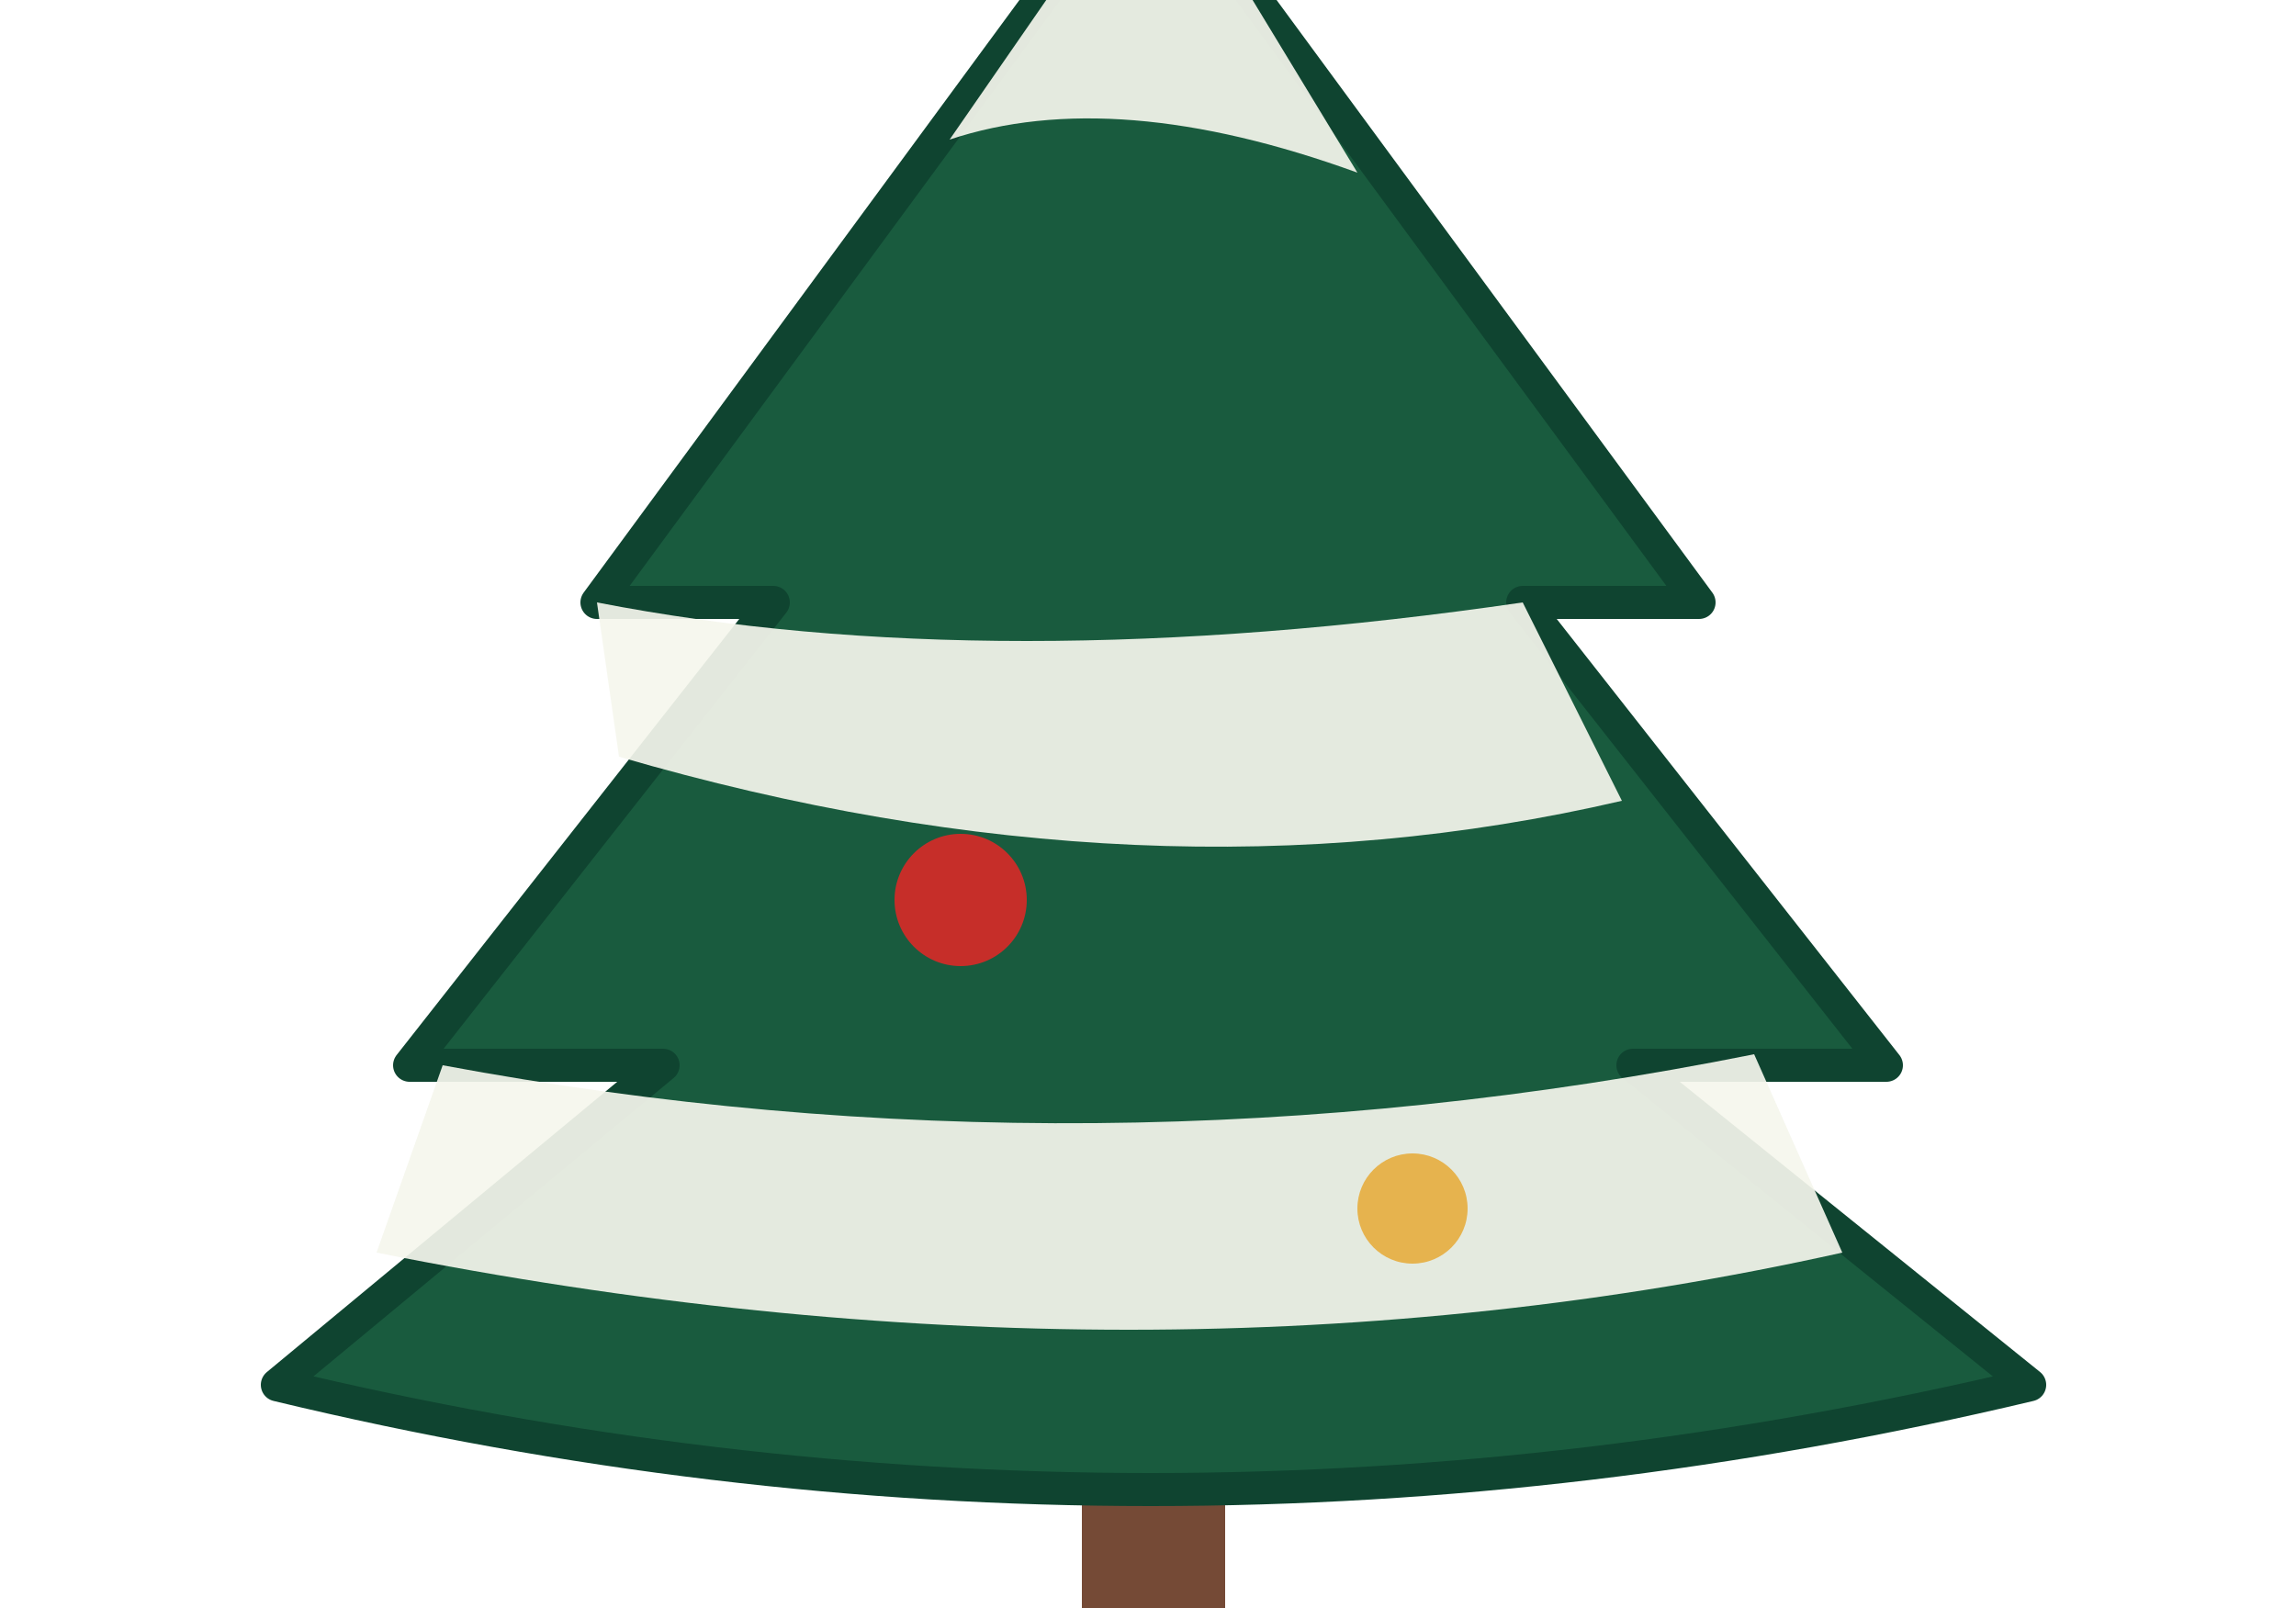
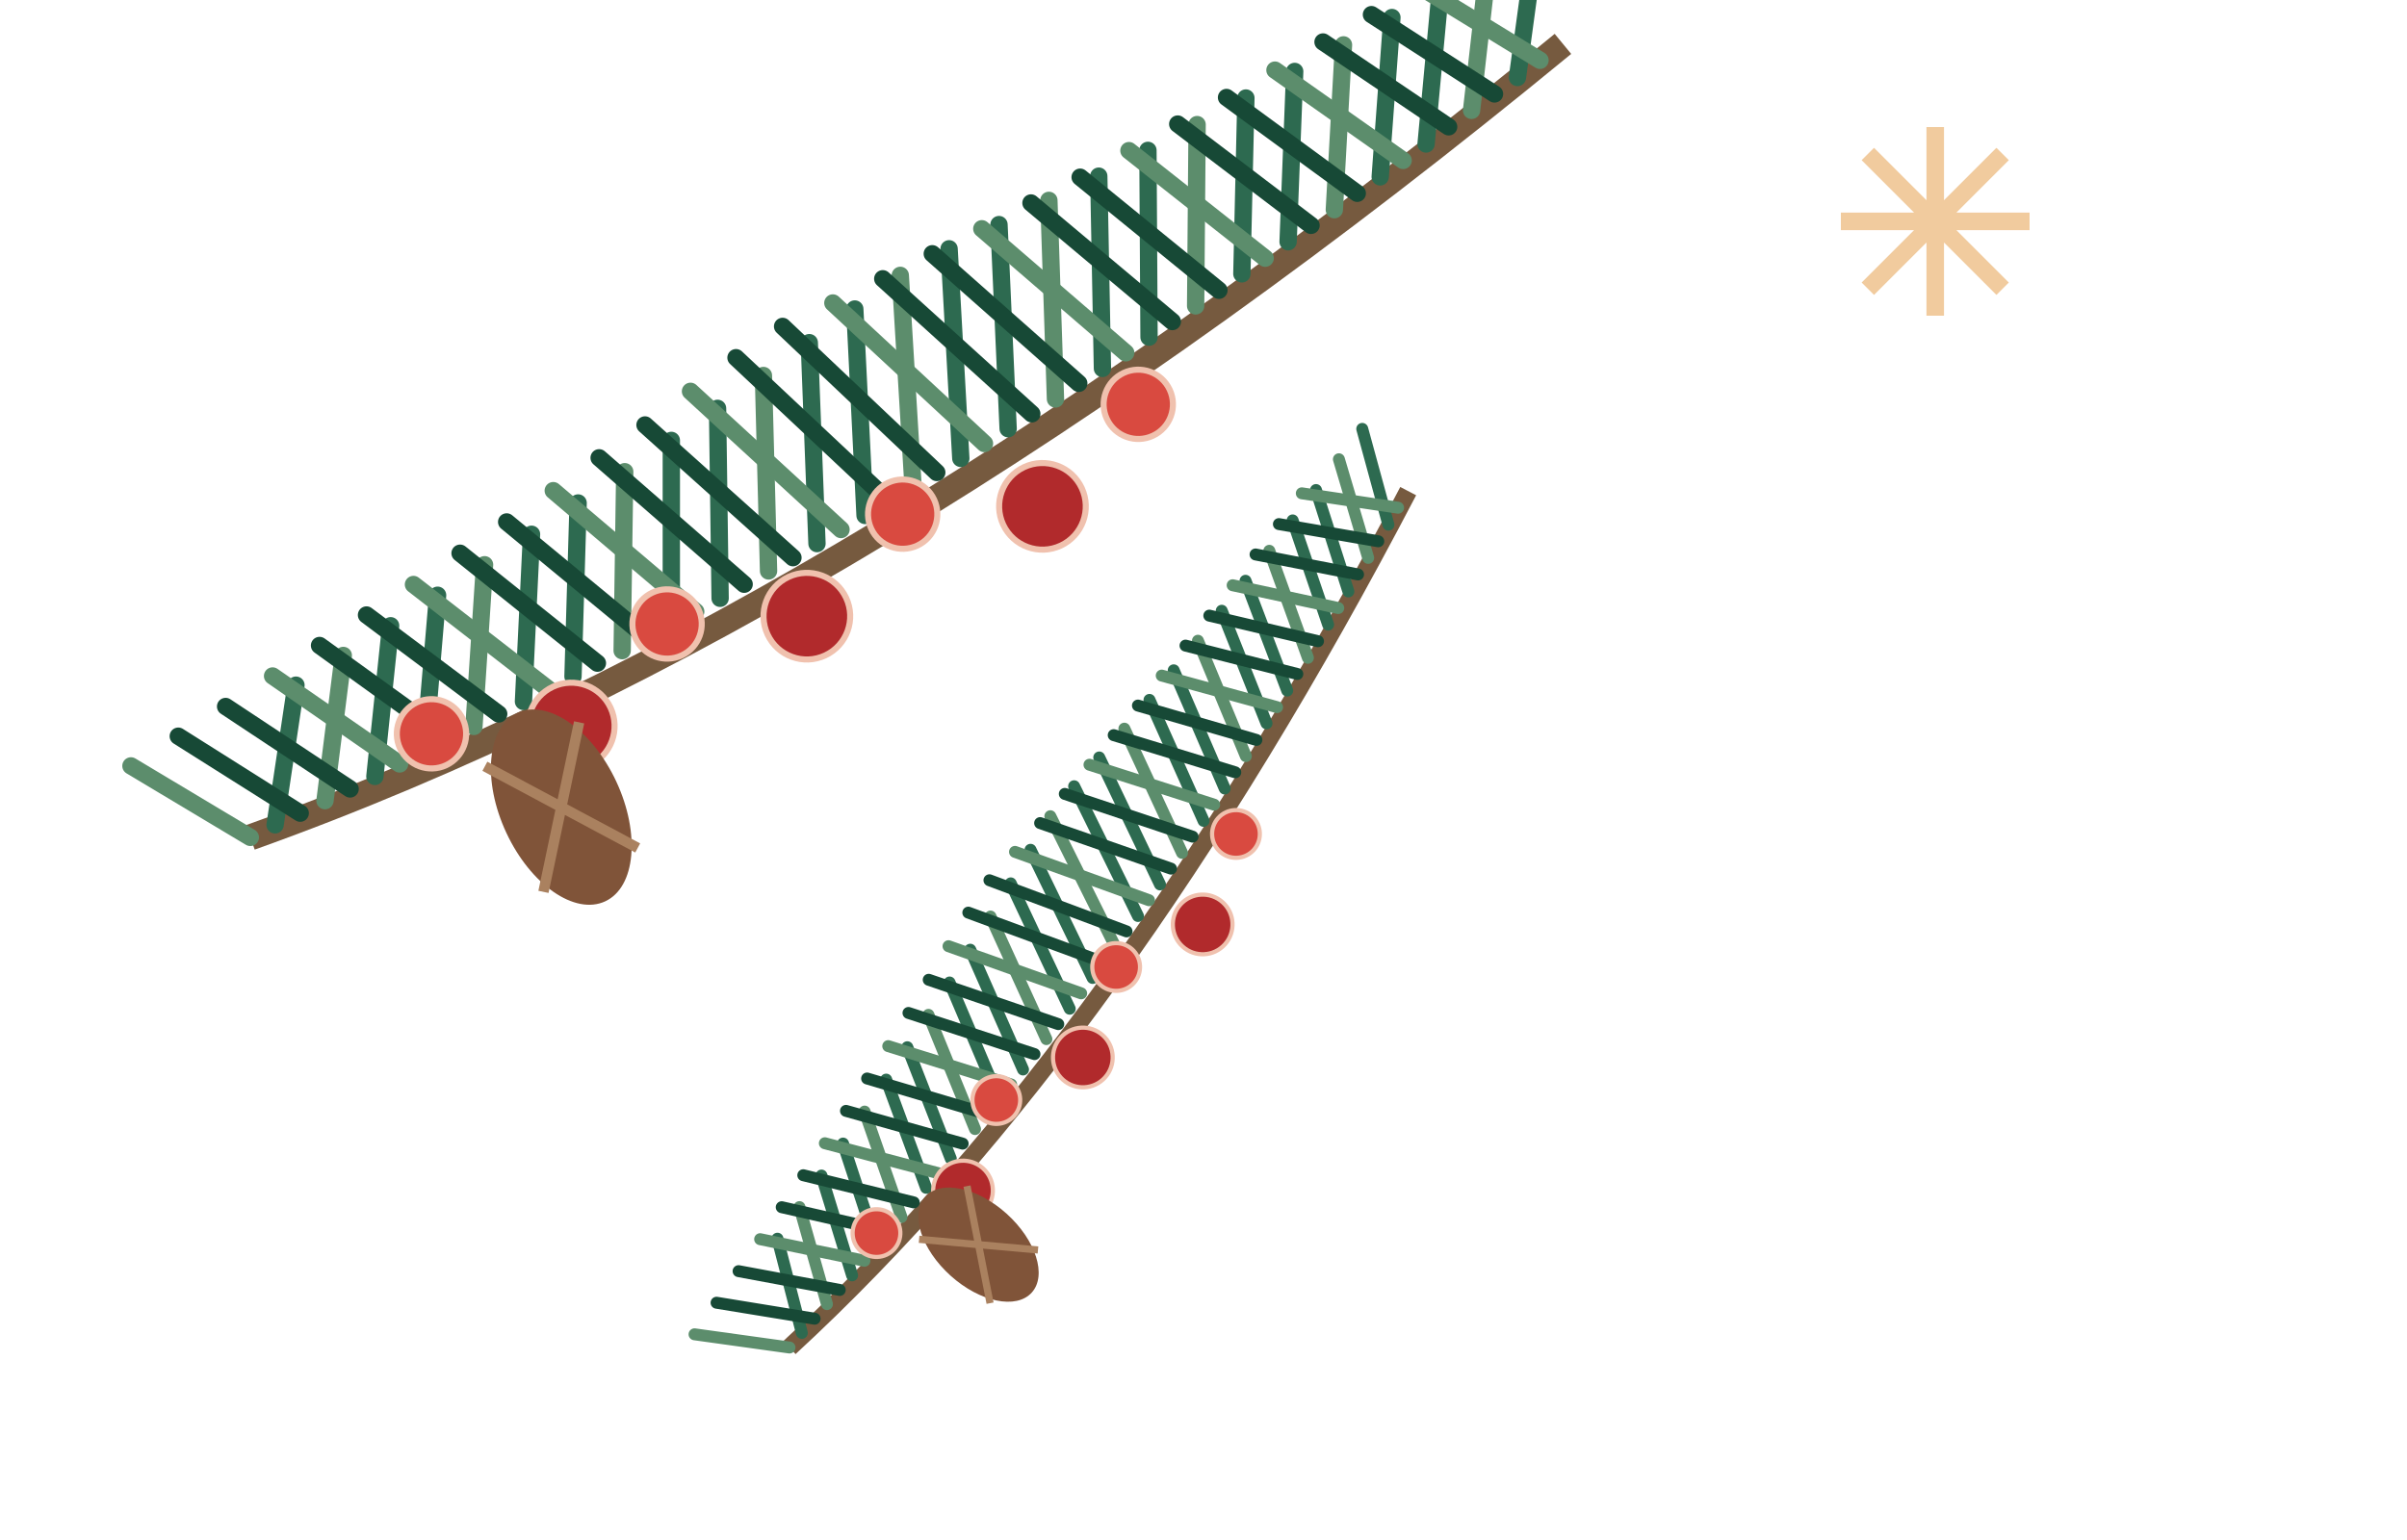
- <svg xmlns="http://www.w3.org/2000/svg" width="150" height="105" viewBox="0 0 150 105" role="img">
-   <g transform="translate(75 64)">
-     <g transform="translate(0 20) scale(0.72)">
-       <path d="M-6 0H7V35H-6Z" fill="#754A36" />
-       <path d="M0-130L-50-62L-34-62L-67-20L-44-20L-79 9Q0 28 80 9L44-20L67-20L34-62L50-62Z" fill="#195B3E" stroke="#0F4430" stroke-width="3" stroke-linejoin="round" />
-       <path d="M0-130L-18-104Q-3-109 19-101L2-129ZM-50-62Q-14-55 34-62L43-44Q0-34-48-48ZM-64-20Q-5-9 55-21L63-3Q0 11-70-3Z" fill="#F5F6ED" opacity=".92" />
-       <circle cx="-17" cy="-35" r="6" fill="#C62E29" />
-       <circle cx="24" cy="-7" r="5" fill="#E6B34E" />
-     </g>
+ <svg xmlns="http://www.w3.org/2000/svg" viewBox="0 0 250 160" width="250" height="160">
+   <defs>
+     <linearGradient id="forest" x2=".8" y2="1">
+       <stop stop-color="#397a59" />
+       <stop offset=".6" stop-color="#17543e" />
+       <stop offset="1" stop-color="#0d3b2b" />
+     </linearGradient>
+     <linearGradient id="wood" x2=".9" y2="1">
+       <stop stop-color="#bf6045" />
+       <stop offset="1" stop-color="#873527" />
+     </linearGradient>
+     <linearGradient id="fur" x2=".75" y2="1">
+       <stop stop-color="#d9aa7a" />
+       <stop offset=".62" stop-color="#ae704f" />
+       <stop offset="1" stop-color="#8d5237" />
+     </linearGradient>
+     <linearGradient id="red" x2=".8" y2="1">
+       <stop stop-color="#e45142" />
+       <stop offset="1" stop-color="#a72129" />
+     </linearGradient>
+     <radialGradient id="light">
+       <stop stop-color="#fff8ba" stop-opacity=".95" />
+       <stop offset=".35" stop-color="#f6c579" stop-opacity=".65" />
+       <stop offset="1" stop-color="#f6c579" stop-opacity="0" />
+     </radialGradient>
+     <linearGradient id="snow" x2=".5" y2="1">
+       <stop stop-color="#ffffff" />
+       <stop offset="1" stop-color="#deebef" />
+     </linearGradient>
+     <filter id="shadow" x="-30%" y="-30%" width="160%" height="170%">
+       <feGaussianBlur stdDeviation="3" />
+     </filter>
+   </defs>
+   <rect width="250" height="160" fill="none" />
+   <g transform="translate(26 87) scale(0.9) rotate(-25)">
+     <path d="M0 0Q75 7 176 -19" stroke="#765a3f" stroke-width="3" fill="none" />
+     <path d="M0.0 0.0l-9 -13.3" stroke="#5c8d6c" stroke-width="2" stroke-linecap="round" />
+     <path d="M3.2 -0.1l9 -13.6" stroke="#2d6a50" stroke-width="2" stroke-linecap="round" />
+     <path d="M6.4 -0.1l-9 -14.0" stroke="#174936" stroke-width="2" stroke-linecap="round" />
+     <path d="M9.6 -0.2l9 -14.3" stroke="#5c8d6c" stroke-width="2" stroke-linecap="round" />
+     <path d="M12.8 -0.2l-9 -14.7" stroke="#174936" stroke-width="2" stroke-linecap="round" />
+     <path d="M16.0 -0.3l9 -15.0" stroke="#2d6a50" stroke-width="2" stroke-linecap="round" />
+     <path d="M19.2 -0.4l-9 -15.4" stroke="#5c8d6c" stroke-width="2" stroke-linecap="round" />
+     <path d="M22.4 -0.5l9 -15.7" stroke="#2d6a50" stroke-width="2" stroke-linecap="round" />
+     <path d="M25.6 -0.6l-9 -16.1" stroke="#174936" stroke-width="2" stroke-linecap="round" />
+     <path d="M28.8 -0.7l9 -16.4" stroke="#5c8d6c" stroke-width="2" stroke-linecap="round" />
+     <path d="M32.0 -0.8l-9 -16.8" stroke="#174936" stroke-width="2" stroke-linecap="round" />
+     <path d="M35.2 -0.9l9 -17.1" stroke="#2d6a50" stroke-width="2" stroke-linecap="round" />
+     <path d="M38.4 -1.0l-9 -17.5" stroke="#5c8d6c" stroke-width="2" stroke-linecap="round" />
+     <path d="M41.6 -1.1l9 -17.9" stroke="#2d6a50" stroke-width="2" stroke-linecap="round" />
+     <path d="M44.8 -1.3l-9 -18.2" stroke="#174936" stroke-width="2" stroke-linecap="round" />
+     <path d="M48.0 -1.4l9 -18.6" stroke="#5c8d6c" stroke-width="2" stroke-linecap="round" />
+     <path d="M51.2 -1.6l-9 -18.9" stroke="#174936" stroke-width="2" stroke-linecap="round" />
+     <path d="M54.4 -1.7l9 -19.3" stroke="#2d6a50" stroke-width="2" stroke-linecap="round" />
+     <path d="M57.6 -1.9l-9 -19.6" stroke="#5c8d6c" stroke-width="2" stroke-linecap="round" />
+     <path d="M60.8 -2.1l9 -20.0" stroke="#2d6a50" stroke-width="2" stroke-linecap="round" />
+     <path d="M64.0 -2.4l-9 -20.3" stroke="#174936" stroke-width="2" stroke-linecap="round" />
+     <path d="M67.2 -2.6l9 -20.7" stroke="#5c8d6c" stroke-width="2" stroke-linecap="round" />
+     <path d="M70.4 -2.8l-9 -21.1" stroke="#174936" stroke-width="2" stroke-linecap="round" />
+     <path d="M73.6 -3.1l9 -21.4" stroke="#2d6a50" stroke-width="2" stroke-linecap="round" />
+     <path d="M76.8 -3.4l-9 -21.8" stroke="#5c8d6c" stroke-width="2" stroke-linecap="round" />
+     <path d="M80.0 -3.7l9 -22.1" stroke="#2d6a50" stroke-width="2" stroke-linecap="round" />
+     <path d="M83.2 -4.0l-9 -22.5" stroke="#174936" stroke-width="2" stroke-linecap="round" />
+     <path d="M86.4 -4.3l9 -22.8" stroke="#5c8d6c" stroke-width="2" stroke-linecap="round" />
+     <path d="M89.6 -4.7l-9 -22.8" stroke="#174936" stroke-width="2" stroke-linecap="round" />
+     <path d="M92.8 -5.0l9 -22.5" stroke="#2d6a50" stroke-width="2" stroke-linecap="round" />
+     <path d="M96.0 -5.4l-9 -22.1" stroke="#5c8d6c" stroke-width="2" stroke-linecap="round" />
+     <path d="M99.2 -5.8l9 -21.8" stroke="#2d6a50" stroke-width="2" stroke-linecap="round" />
+     <path d="M102.4 -6.2l-9 -21.4" stroke="#174936" stroke-width="2" stroke-linecap="round" />
+     <path d="M105.6 -6.6l9 -21.1" stroke="#5c8d6c" stroke-width="2" stroke-linecap="round" />
+     <path d="M108.8 -7.1l-9 -20.7" stroke="#174936" stroke-width="2" stroke-linecap="round" />
+     <path d="M112.0 -7.5l9 -20.3" stroke="#2d6a50" stroke-width="2" stroke-linecap="round" />
+     <path d="M115.2 -8.0l-9 -20.0" stroke="#5c8d6c" stroke-width="2" stroke-linecap="round" />
+     <path d="M118.4 -8.5l9 -19.6" stroke="#2d6a50" stroke-width="2" stroke-linecap="round" />
+     <path d="M121.6 -9.0l-9 -19.3" stroke="#174936" stroke-width="2" stroke-linecap="round" />
+     <path d="M124.8 -9.5l9 -18.9" stroke="#5c8d6c" stroke-width="2" stroke-linecap="round" />
+     <path d="M128.0 -10.0l-9 -18.6" stroke="#174936" stroke-width="2" stroke-linecap="round" />
+     <path d="M131.2 -10.6l9 -18.2" stroke="#2d6a50" stroke-width="2" stroke-linecap="round" />
+     <path d="M134.4 -11.1l-9 -17.9" stroke="#5c8d6c" stroke-width="2" stroke-linecap="round" />
+     <path d="M137.6 -11.7l9 -17.5" stroke="#2d6a50" stroke-width="2" stroke-linecap="round" />
+     <path d="M140.8 -12.3l-9 -17.1" stroke="#174936" stroke-width="2" stroke-linecap="round" />
+     <path d="M144.0 -12.8l9 -16.8" stroke="#5c8d6c" stroke-width="2" stroke-linecap="round" />
+     <path d="M147.2 -13.4l-9 -16.4" stroke="#174936" stroke-width="2" stroke-linecap="round" />
+     <path d="M150.4 -14.0l9 -16.1" stroke="#2d6a50" stroke-width="2" stroke-linecap="round" />
+     <path d="M153.6 -14.6l-9 -15.7" stroke="#5c8d6c" stroke-width="2" stroke-linecap="round" />
+     <path d="M156.8 -15.2l9 -15.4" stroke="#2d6a50" stroke-width="2" stroke-linecap="round" />
+     <path d="M160.0 -15.9l-9 -15.0" stroke="#174936" stroke-width="2" stroke-linecap="round" />
+     <path d="M163.2 -16.5l9 -14.7" stroke="#5c8d6c" stroke-width="2" stroke-linecap="round" />
+     <path d="M166.4 -17.1l-9 -14.3" stroke="#174936" stroke-width="2" stroke-linecap="round" />
+     <path d="M169.6 -17.7l9 -14.0" stroke="#2d6a50" stroke-width="2" stroke-linecap="round" />
+     <path d="M172.8 -18.4l-9 -13.6" stroke="#5c8d6c" stroke-width="2" stroke-linecap="round" />
+     <circle cx="24" cy="-2" r="4" fill="#d94a40" stroke="#f0c1ae" stroke-width=".7" />
+     <circle cx="39" cy="4" r="5" fill="#b12a2c" stroke="#f0c1ae" stroke-width=".7" />
+     <circle cx="54" cy="-2" r="4" fill="#d94a40" stroke="#f0c1ae" stroke-width=".7" />
+     <circle cx="69" cy="4" r="5" fill="#b12a2c" stroke="#f0c1ae" stroke-width=".7" />
+     <circle cx="84" cy="-2" r="4" fill="#d94a40" stroke="#f0c1ae" stroke-width=".7" />
+     <circle cx="99" cy="4" r="5" fill="#b12a2c" stroke="#f0c1ae" stroke-width=".7" />
+     <circle cx="114" cy="-2" r="4" fill="#d94a40" stroke="#f0c1ae" stroke-width=".7" />
+     <ellipse cx="34" cy="12" rx="7" ry="12" fill="#805439" />
+     <path d="M28 4l12 16m0-16L28 20" stroke="#aa815f" stroke-width="1.2" />
+   </g>
+   <g transform="translate(82 140) scale(0.62) rotate(-48)">
+     <path d="M0 0Q75 7 176 -19" stroke="#765a3f" stroke-width="3" fill="none" />
+     <path d="M0.0 0.0l-9 -13.3" stroke="#5c8d6c" stroke-width="2" stroke-linecap="round" />
+     <path d="M3.2 -0.1l9 -13.6" stroke="#2d6a50" stroke-width="2" stroke-linecap="round" />
+     <path d="M6.4 -0.1l-9 -14.0" stroke="#174936" stroke-width="2" stroke-linecap="round" />
+     <path d="M9.6 -0.2l9 -14.3" stroke="#5c8d6c" stroke-width="2" stroke-linecap="round" />
+     <path d="M12.8 -0.2l-9 -14.7" stroke="#174936" stroke-width="2" stroke-linecap="round" />
+     <path d="M16.0 -0.3l9 -15.0" stroke="#2d6a50" stroke-width="2" stroke-linecap="round" />
+     <path d="M19.2 -0.4l-9 -15.4" stroke="#5c8d6c" stroke-width="2" stroke-linecap="round" />
+     <path d="M22.4 -0.5l9 -15.7" stroke="#2d6a50" stroke-width="2" stroke-linecap="round" />
+     <path d="M25.6 -0.6l-9 -16.1" stroke="#174936" stroke-width="2" stroke-linecap="round" />
+     <path d="M28.8 -0.7l9 -16.4" stroke="#5c8d6c" stroke-width="2" stroke-linecap="round" />
+     <path d="M32.0 -0.8l-9 -16.8" stroke="#174936" stroke-width="2" stroke-linecap="round" />
+     <path d="M35.2 -0.9l9 -17.1" stroke="#2d6a50" stroke-width="2" stroke-linecap="round" />
+     <path d="M38.4 -1.0l-9 -17.5" stroke="#5c8d6c" stroke-width="2" stroke-linecap="round" />
+     <path d="M41.6 -1.1l9 -17.9" stroke="#2d6a50" stroke-width="2" stroke-linecap="round" />
+     <path d="M44.8 -1.3l-9 -18.2" stroke="#174936" stroke-width="2" stroke-linecap="round" />
+     <path d="M48.0 -1.4l9 -18.6" stroke="#5c8d6c" stroke-width="2" stroke-linecap="round" />
+     <path d="M51.2 -1.6l-9 -18.9" stroke="#174936" stroke-width="2" stroke-linecap="round" />
+     <path d="M54.4 -1.7l9 -19.3" stroke="#2d6a50" stroke-width="2" stroke-linecap="round" />
+     <path d="M57.6 -1.9l-9 -19.6" stroke="#5c8d6c" stroke-width="2" stroke-linecap="round" />
+     <path d="M60.8 -2.1l9 -20.0" stroke="#2d6a50" stroke-width="2" stroke-linecap="round" />
+     <path d="M64.0 -2.4l-9 -20.3" stroke="#174936" stroke-width="2" stroke-linecap="round" />
+     <path d="M67.2 -2.6l9 -20.7" stroke="#5c8d6c" stroke-width="2" stroke-linecap="round" />
+     <path d="M70.4 -2.8l-9 -21.1" stroke="#174936" stroke-width="2" stroke-linecap="round" />
+     <path d="M73.6 -3.1l9 -21.4" stroke="#2d6a50" stroke-width="2" stroke-linecap="round" />
+     <path d="M76.8 -3.4l-9 -21.8" stroke="#5c8d6c" stroke-width="2" stroke-linecap="round" />
+     <path d="M80.0 -3.7l9 -22.1" stroke="#2d6a50" stroke-width="2" stroke-linecap="round" />
+     <path d="M83.2 -4.0l-9 -22.5" stroke="#174936" stroke-width="2" stroke-linecap="round" />
+     <path d="M86.4 -4.3l9 -22.8" stroke="#5c8d6c" stroke-width="2" stroke-linecap="round" />
+     <path d="M89.6 -4.7l-9 -22.8" stroke="#174936" stroke-width="2" stroke-linecap="round" />
+     <path d="M92.8 -5.0l9 -22.5" stroke="#2d6a50" stroke-width="2" stroke-linecap="round" />
+     <path d="M96.0 -5.4l-9 -22.1" stroke="#5c8d6c" stroke-width="2" stroke-linecap="round" />
+     <path d="M99.2 -5.8l9 -21.8" stroke="#2d6a50" stroke-width="2" stroke-linecap="round" />
+     <path d="M102.4 -6.2l-9 -21.4" stroke="#174936" stroke-width="2" stroke-linecap="round" />
+     <path d="M105.6 -6.6l9 -21.1" stroke="#5c8d6c" stroke-width="2" stroke-linecap="round" />
+     <path d="M108.8 -7.1l-9 -20.7" stroke="#174936" stroke-width="2" stroke-linecap="round" />
+     <path d="M112.0 -7.5l9 -20.3" stroke="#2d6a50" stroke-width="2" stroke-linecap="round" />
+     <path d="M115.2 -8.0l-9 -20.0" stroke="#5c8d6c" stroke-width="2" stroke-linecap="round" />
+     <path d="M118.4 -8.5l9 -19.6" stroke="#2d6a50" stroke-width="2" stroke-linecap="round" />
+     <path d="M121.6 -9.0l-9 -19.3" stroke="#174936" stroke-width="2" stroke-linecap="round" />
+     <path d="M124.8 -9.5l9 -18.9" stroke="#5c8d6c" stroke-width="2" stroke-linecap="round" />
+     <path d="M128.0 -10.0l-9 -18.6" stroke="#174936" stroke-width="2" stroke-linecap="round" />
+     <path d="M131.2 -10.6l9 -18.2" stroke="#2d6a50" stroke-width="2" stroke-linecap="round" />
+     <path d="M134.4 -11.1l-9 -17.9" stroke="#5c8d6c" stroke-width="2" stroke-linecap="round" />
+     <path d="M137.6 -11.7l9 -17.5" stroke="#2d6a50" stroke-width="2" stroke-linecap="round" />
+     <path d="M140.8 -12.3l-9 -17.1" stroke="#174936" stroke-width="2" stroke-linecap="round" />
+     <path d="M144.0 -12.8l9 -16.8" stroke="#5c8d6c" stroke-width="2" stroke-linecap="round" />
+     <path d="M147.2 -13.4l-9 -16.4" stroke="#174936" stroke-width="2" stroke-linecap="round" />
+     <path d="M150.4 -14.0l9 -16.1" stroke="#2d6a50" stroke-width="2" stroke-linecap="round" />
+     <path d="M153.6 -14.6l-9 -15.7" stroke="#5c8d6c" stroke-width="2" stroke-linecap="round" />
+     <path d="M156.8 -15.2l9 -15.4" stroke="#2d6a50" stroke-width="2" stroke-linecap="round" />
+     <path d="M160.0 -15.9l-9 -15.0" stroke="#174936" stroke-width="2" stroke-linecap="round" />
+     <path d="M163.2 -16.5l9 -14.7" stroke="#5c8d6c" stroke-width="2" stroke-linecap="round" />
+     <path d="M166.4 -17.1l-9 -14.3" stroke="#174936" stroke-width="2" stroke-linecap="round" />
+     <path d="M169.6 -17.7l9 -14.0" stroke="#2d6a50" stroke-width="2" stroke-linecap="round" />
+     <path d="M172.8 -18.4l-9 -13.6" stroke="#5c8d6c" stroke-width="2" stroke-linecap="round" />
+     <circle cx="24" cy="-2" r="4" fill="#d94a40" stroke="#f0c1ae" stroke-width=".7" />
+     <circle cx="39" cy="4" r="5" fill="#b12a2c" stroke="#f0c1ae" stroke-width=".7" />
+     <circle cx="54" cy="-2" r="4" fill="#d94a40" stroke="#f0c1ae" stroke-width=".7" />
+     <circle cx="69" cy="4" r="5" fill="#b12a2c" stroke="#f0c1ae" stroke-width=".7" />
+     <circle cx="84" cy="-2" r="4" fill="#d94a40" stroke="#f0c1ae" stroke-width=".7" />
+     <circle cx="99" cy="4" r="5" fill="#b12a2c" stroke="#f0c1ae" stroke-width=".7" />
+     <circle cx="114" cy="-2" r="4" fill="#d94a40" stroke="#f0c1ae" stroke-width=".7" />
+     <ellipse cx="34" cy="12" rx="7" ry="12" fill="#805439" />
+     <path d="M28 4l12 16m0-16L28 20" stroke="#aa815f" stroke-width="1.2" />
+   </g>
+   <g transform="translate(201 23) scale(1.4)" stroke="#e7a85e" stroke-width="1.3" opacity=".6">
+     <path d="M-7 0h14M0-7v14M-5-5l10 10M-5 5L5-5" />
  </g>
</svg>
